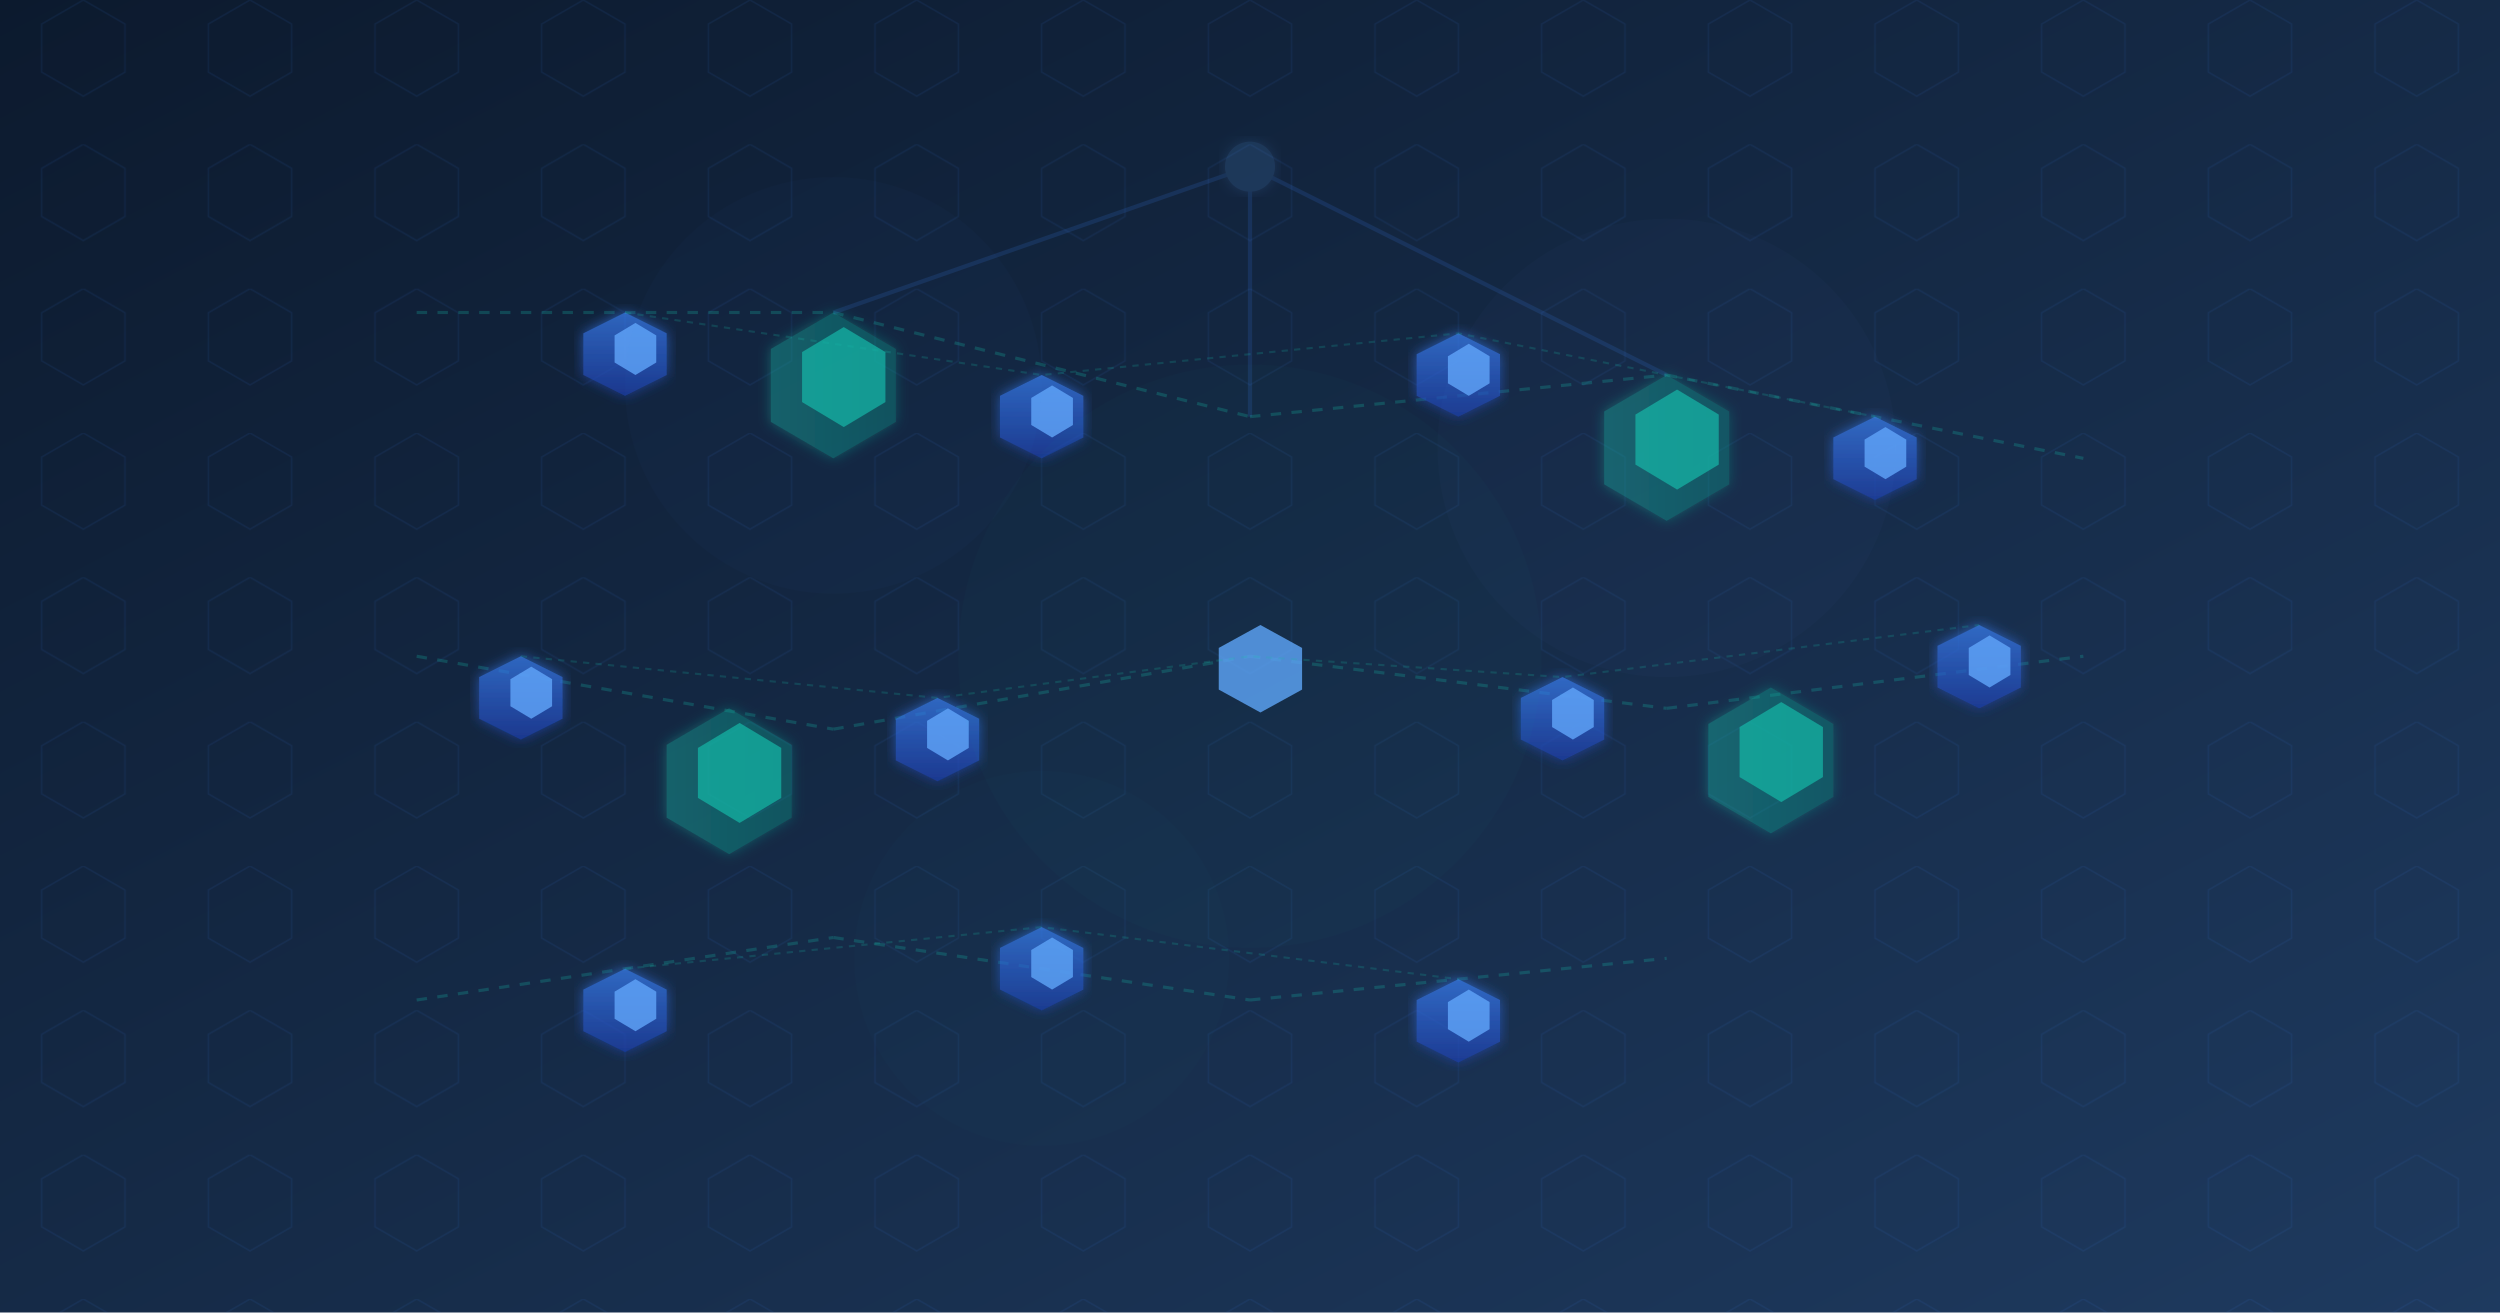
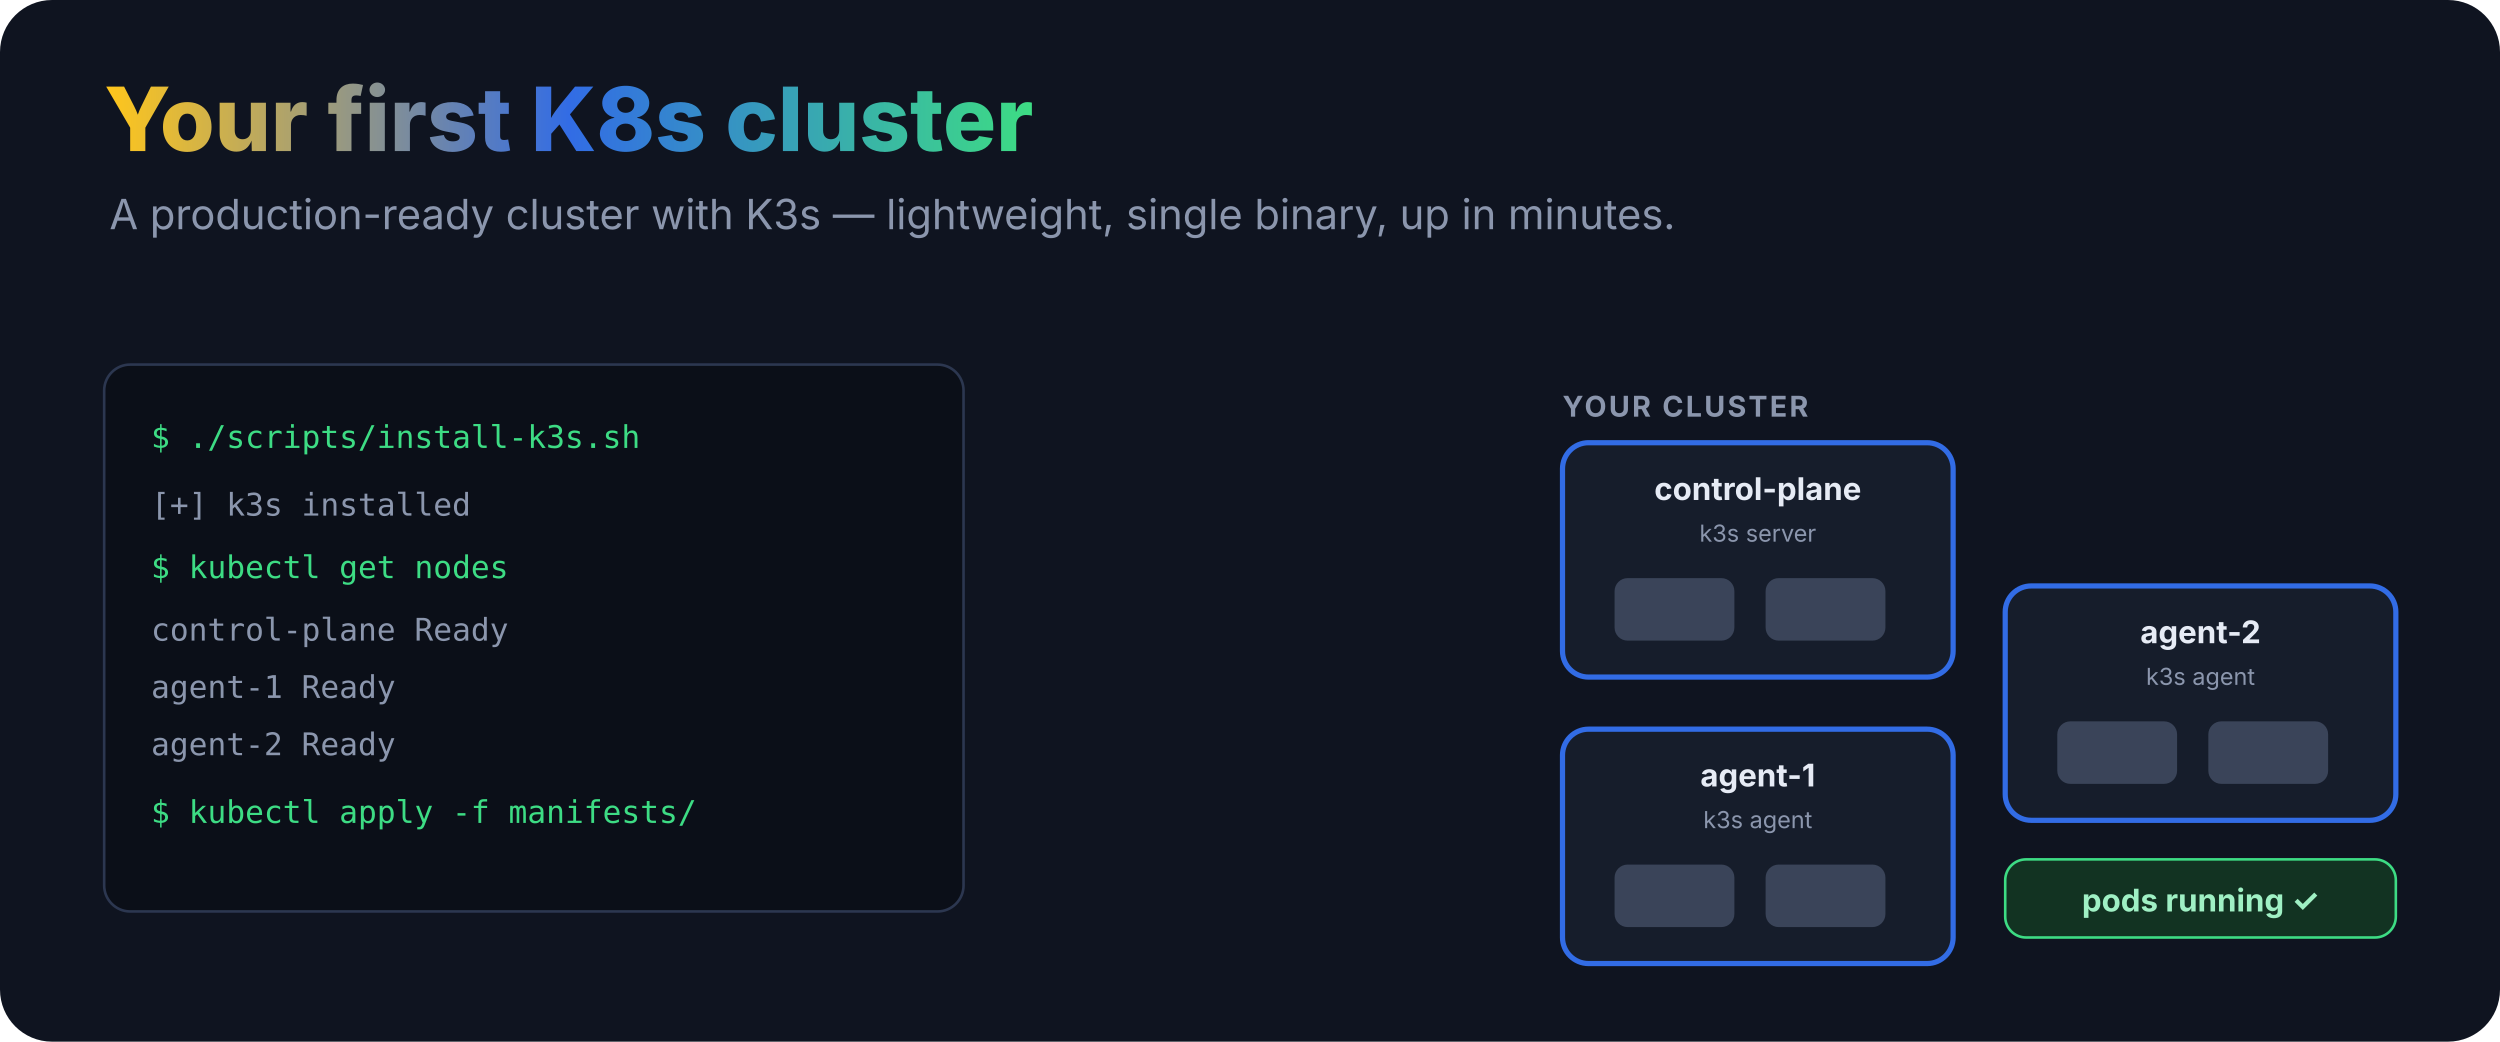
- <svg xmlns="http://www.w3.org/2000/svg" viewBox="0 0 1200 630" width="1200" height="630">
+ <svg xmlns="http://www.w3.org/2000/svg" viewBox="0 0 960 400" width="960" height="400" role="img" aria-labelledby="t d">
  <defs>
-     <linearGradient id="bg-gradient" x1="0%" y1="0%" x2="100%" y2="100%">
-       <stop offset="0%" stop-color="#0c1a2e" />
-       <stop offset="100%" stop-color="#1e3a5f" />
+     <linearGradient id="title" x1="0" x2="1">
+       <stop offset="0" stop-color="#ffc61c" />
+       <stop offset=".5" stop-color="#326ce5" />
+       <stop offset="1" stop-color="#3ddc84" />
    </linearGradient>
-     <linearGradient id="pod-gradient" x1="0%" y1="0%" x2="0%" y2="100%">
-       <stop offset="0%" stop-color="#3b82f6" />
-       <stop offset="100%" stop-color="#1e40af" />
-     </linearGradient>
-     <linearGradient id="service-gradient" x1="0%" y1="0%" x2="100%" y2="0%">
-       <stop offset="0%" stop-color="#14b8a6" />
-       <stop offset="100%" stop-color="#0d9488" />
-     </linearGradient>
-     <filter id="glow">
-       <feGaussianBlur stdDeviation="3" result="blur" />
-       <feMerge>
-         <feMergeNode in="blur" />
-         <feMergeNode in="SourceGraphic" />
-       </feMerge>
-     </filter>
  </defs>
  <style>
-     @keyframes float-pod {
-       0%, 100% { transform: translateY(0); }
-       50% { transform: translateY(-10px); }
-     }
- 
-     @keyframes pulse-pod {
-       0%, 100% { transform: scale(1); opacity: 0.8; }
-       50% { transform: scale(1.1); opacity: 1; }
-     }
- 
-     @keyframes mesh-flow {
-       0% { stroke-dashoffset: 20; }
-       100% { stroke-dashoffset: 0; }
-     }
- 
-     @keyframes rotate-hexagon {
-       from { transform: rotate(0deg); }
-       to { transform: rotate(360deg); }
-     }
- 
-     @keyframes tree-pulse {
-       0%, 100% { opacity: 0.3; }
-       50% { opacity: 0.6; }
-     }
- 
-     .pod-node {
-       animation: float-pod 5s ease-in-out infinite;
-     }
- 
-     .service-node {
-       animation: pulse-pod 4s ease-in-out infinite;
-     }
- 
-     .mesh-line {
-       stroke-dasharray: 5 5;
-       animation: mesh-flow 2s linear infinite;
-     }
+     text { font-family: ui-sans-serif, system-ui, -apple-system, "Segoe UI", sans-serif; fill:#e6ebf5; }
+     .muted { fill:#8b96ad; } .mono { font-family: ui-monospace, SFMono-Regular, Menlo, monospace; }
+     @keyframes cmd { 0%,3.33% { opacity:0; transform:translateY(6px); } 7.22%,93.33% { opacity:1; transform:translateY(0); } 96.67%,100% { opacity:0 } } .cmd { animation:cmd 9.0s infinite; }
+     @keyframes cp { 0%,15.56% { opacity:0; transform:scale(.6); } 19.44%,93.33% { opacity:1; transform:scale(1); } 96.67%,100% { opacity:0 } } .cp { animation:cp 9.0s infinite; }
+     @keyframes a1 { 0%,24.44% { opacity:0; transform:scale(.6); } 28.33%,93.33% { opacity:1; transform:scale(1); } 96.67%,100% { opacity:0 } } .a1 { animation:a1 9.0s infinite; }
+     @keyframes a2 { 0%,31.11% { opacity:0; transform:scale(.6); } 35.00%,93.33% { opacity:1; transform:scale(1); } 96.67%,100% { opacity:0 } } .a2 { animation:a2 9.0s infinite; }
+     @keyframes pod0 { 0%,44.44% { fill:#3a4459 } 47.78%,95.56% { fill:#3ddc84 } 100% { fill:#3a4459 } } .pod0 { animation:pod0 9.0s infinite; }
+     @keyframes pod1 { 0%,47.22% { fill:#3a4459 } 50.56%,95.56% { fill:#3ddc84 } 100% { fill:#3a4459 } } .pod1 { animation:pod1 9.0s infinite; }
+     @keyframes pod2 { 0%,50.00% { fill:#3a4459 } 53.33%,95.56% { fill:#3ddc84 } 100% { fill:#3a4459 } } .pod2 { animation:pod2 9.0s infinite; }
+     @keyframes pod3 { 0%,52.78% { fill:#3a4459 } 56.11%,95.56% { fill:#3ddc84 } 100% { fill:#3a4459 } } .pod3 { animation:pod3 9.0s infinite; }
+     @keyframes pod4 { 0%,55.56% { fill:#3a4459 } 58.89%,95.56% { fill:#3ddc84 } 100% { fill:#3a4459 } } .pod4 { animation:pod4 9.0s infinite; }
+     @keyframes pod5 { 0%,58.33% { fill:#3a4459 } 61.67%,95.56% { fill:#3ddc84 } 100% { fill:#3a4459 } } .pod5 { animation:pod5 9.0s infinite; }
+     @keyframes ready { 0%,73.33% { opacity:0; } 77.22%,93.33% { opacity:1; } 96.67%,100% { opacity:0 } } .ready { animation:ready 9.0s infinite; }
+     @media (prefers-reduced-motion: reduce) { * { animation:none !important; } [class^=pod] { fill:#3ddc84 } }
  </style>
-   <rect width="1200" height="630" fill="url(#bg-gradient)" />
-   <g opacity="0.08">
-     <defs>
-       <pattern id="hexagons" width="80" height="69.28" patternUnits="userSpaceOnUse">
-         <polygon points="40,0 60,11.55 60,34.64 40,46.19 20,34.64 20,11.55" fill="none" stroke="#3b82f6" stroke-width="0.8" />
-       </pattern>
-     </defs>
-     <rect width="1200" height="630" fill="url(#hexagons)" />
+   <rect width="960" height="400" rx="20" fill="#0f1420" />
+   <text x="40" y="58" font-size="34" font-weight="800" style="fill:url(#title)">Your first K8s cluster</text>
+   <text x="42" y="88" font-size="16" class="muted">A production-ready cluster with K3s — lightweight, single binary, up in minutes.</text>
+   <rect x="40" y="140" width="330" height="210" rx="10" fill="#0b0f18" stroke="#2c3750" />
+   <g class="cmd">
+     <text x="58" y="172" font-size="12" class="mono" style="fill:#3ddc84">$ ./scripts/install-k3s.sh</text>
+     <text x="58" y="198" font-size="12" class="mono muted">[+] k3s installed</text>
+     <text x="58" y="222" font-size="12" class="mono" style="fill:#3ddc84">$ kubectl get nodes</text>
+     <text x="58" y="246" font-size="12" class="mono muted">control-plane  Ready</text>
+     <text x="58" y="268" font-size="12" class="mono muted">agent-1        Ready</text>
+     <text x="58" y="290" font-size="12" class="mono muted">agent-2        Ready</text>
+     <text x="58" y="316" font-size="12" class="mono" style="fill:#3ddc84">$ kubectl apply -f manifests/</text>
  </g>
-   <g class="service-mesh" opacity="0.25">
-     <line class="mesh-line" x1="200" y1="150" x2="400" y2="150" stroke="#14b8a6" stroke-width="1.5" />
-     <line class="mesh-line" x1="400" y1="150" x2="600" y2="200" stroke="#14b8a6" stroke-width="1.5" style="animation-delay: -0.5s" />
-     <line class="mesh-line" x1="600" y1="200" x2="800" y2="180" stroke="#14b8a6" stroke-width="1.5" style="animation-delay: -1s" />
-     <line class="mesh-line" x1="800" y1="180" x2="1000" y2="220" stroke="#14b8a6" stroke-width="1.5" style="animation-delay: -1.5s" />
-     <line class="mesh-line" x1="200" y1="315" x2="400" y2="350" stroke="#14b8a6" stroke-width="1.5" style="animation-delay: -0.3s" />
-     <line class="mesh-line" x1="400" y1="350" x2="600" y2="315" stroke="#14b8a6" stroke-width="1.5" style="animation-delay: -0.8s" />
-     <line class="mesh-line" x1="600" y1="315" x2="800" y2="340" stroke="#14b8a6" stroke-width="1.5" style="animation-delay: -1.3s" />
-     <line class="mesh-line" x1="800" y1="340" x2="1000" y2="315" stroke="#14b8a6" stroke-width="1.5" style="animation-delay: -1.8s" />
-     <line class="mesh-line" x1="200" y1="480" x2="400" y2="450" stroke="#14b8a6" stroke-width="1.5" style="animation-delay: -0.6s" />
-     <line class="mesh-line" x1="400" y1="450" x2="600" y2="480" stroke="#14b8a6" stroke-width="1.5" style="animation-delay: -1.1s" />
-     <line class="mesh-line" x1="600" y1="480" x2="800" y2="460" stroke="#14b8a6" stroke-width="1.5" style="animation-delay: -1.6s" />
+   <text x="600" y="160" font-size="11" font-weight="700" class="muted" letter-spacing=".08em">YOUR CLUSTER</text>
+   <g class="cp">
+     <rect x="600" y="170" width="150" height="90" rx="10" fill="#161d2b" stroke="#326ce5" stroke-width="2" />
+     <text x="675" y="192" text-anchor="middle" font-size="12" font-weight="700">control-plane</text>
+     <text x="675" y="208" text-anchor="middle" font-size="9" class="muted">k3s server</text>
  </g>
-   <g class="pod-cluster-1">
-     <g class="pod-node" style="animation-delay: 0s">
-       <polygon points="300,150 320,160 320,180 300,190 280,180 280,160" fill="url(#pod-gradient)" opacity="0.7" filter="url(#glow)" />
-       <polygon points="305,155 315,161 315,174 305,180 295,174 295,161" fill="#60a5fa" opacity="0.8" />
-     </g>
-     <g class="pod-node" style="animation-delay: -1s">
-       <polygon points="500,180 520,190 520,210 500,220 480,210 480,190" fill="url(#pod-gradient)" opacity="0.7" filter="url(#glow)" />
-       <polygon points="505,185 515,191 515,204 505,210 495,204 495,191" fill="#60a5fa" opacity="0.8" />
-     </g>
-     <g class="pod-node" style="animation-delay: -2s">
-       <polygon points="700,160 720,170 720,190 700,200 680,190 680,170" fill="url(#pod-gradient)" opacity="0.7" filter="url(#glow)" />
-       <polygon points="705,165 715,171 715,184 705,190 695,184 695,171" fill="#60a5fa" opacity="0.8" />
-     </g>
-     <g class="pod-node" style="animation-delay: -3s">
-       <polygon points="900,200 920,210 920,230 900,240 880,230 880,210" fill="url(#pod-gradient)" opacity="0.7" filter="url(#glow)" />
-       <polygon points="905,205 915,211 915,224 905,230 895,224 895,211" fill="#60a5fa" opacity="0.8" />
-     </g>
+   <g class="a1">
+     <rect x="600" y="280" width="150" height="90" rx="10" fill="#161d2b" stroke="#326ce5" stroke-width="2" />
+     <text x="675" y="302" text-anchor="middle" font-size="12" font-weight="700">agent-1</text>
+     <text x="675" y="318" text-anchor="middle" font-size="9" class="muted">k3s agent</text>
  </g>
-   <g class="pod-cluster-2">
-     <g class="pod-node" style="animation-delay: -0.5s">
-       <polygon points="250,315 270,325 270,345 250,355 230,345 230,325" fill="url(#pod-gradient)" opacity="0.7" filter="url(#glow)" />
-       <polygon points="255,320 265,326 265,339 255,345 245,339 245,326" fill="#60a5fa" opacity="0.8" />
-     </g>
-     <g class="pod-node" style="animation-delay: -1.5s">
-       <polygon points="450,335 470,345 470,365 450,375 430,365 430,345" fill="url(#pod-gradient)" opacity="0.7" filter="url(#glow)" />
-       <polygon points="455,340 465,346 465,359 455,365 445,359 445,346" fill="#60a5fa" opacity="0.8" />
-     </g>
-     <g class="pod-node" style="animation-delay: -2.5s">
-       <polygon points="600" cy="315" r="28" fill="url(#pod-gradient)" opacity="0.7" filter="url(#glow)" />
-       <polygon points="605,300 625,311 625,331 605,342 585,331 585,311" fill="#60a5fa" opacity="0.8" />
-     </g>
-     <g class="pod-node" style="animation-delay: -3.5s">
-       <polygon points="750,325 770,335 770,355 750,365 730,355 730,335" fill="url(#pod-gradient)" opacity="0.7" filter="url(#glow)" />
-       <polygon points="755,330 765,336 765,349 755,355 745,349 745,336" fill="#60a5fa" opacity="0.8" />
-     </g>
-     <g class="pod-node" style="animation-delay: -4.5s">
-       <polygon points="950,300 970,310 970,330 950,340 930,330 930,310" fill="url(#pod-gradient)" opacity="0.7" filter="url(#glow)" />
-       <polygon points="955,305 965,311 965,324 955,330 945,324 945,311" fill="#60a5fa" opacity="0.8" />
-     </g>
+   <g class="a2">
+     <rect x="770" y="225" width="150" height="90" rx="10" fill="#161d2b" stroke="#326ce5" stroke-width="2" />
+     <text x="845" y="247" text-anchor="middle" font-size="12" font-weight="700">agent-2</text>
+     <text x="845" y="263" text-anchor="middle" font-size="9" class="muted">k3s agent</text>
  </g>
-   <g class="pod-cluster-3">
-     <g class="pod-node" style="animation-delay: -1s">
-       <polygon points="300,465 320,475 320,495 300,505 280,495 280,475" fill="url(#pod-gradient)" opacity="0.7" filter="url(#glow)" />
-       <polygon points="305,470 315,476 315,489 305,495 295,489 295,476" fill="#60a5fa" opacity="0.8" />
-     </g>
-     <g class="pod-node" style="animation-delay: -2s">
-       <polygon points="500,445 520,455 520,475 500,485 480,475 480,455" fill="url(#pod-gradient)" opacity="0.7" filter="url(#glow)" />
-       <polygon points="505,450 515,456 515,469 505,475 495,469 495,456" fill="#60a5fa" opacity="0.8" />
-     </g>
-     <g class="pod-node" style="animation-delay: -3s">
-       <polygon points="700,470 720,480 720,500 700,510 680,500 680,480" fill="url(#pod-gradient)" opacity="0.7" filter="url(#glow)" />
-       <polygon points="705,475 715,481 715,494 705,500 695,494 695,481" fill="#60a5fa" opacity="0.8" />
-     </g>
+   <rect class="pod0" x="620" y="222" width="46" height="24" rx="5" fill="#3a4459" />
+   <rect class="pod1" x="678" y="222" width="46" height="24" rx="5" fill="#3a4459" />
+   <rect class="pod2" x="620" y="332" width="46" height="24" rx="5" fill="#3a4459" />
+   <rect class="pod3" x="678" y="332" width="46" height="24" rx="5" fill="#3a4459" />
+   <rect class="pod4" x="790" y="277" width="46" height="24" rx="5" fill="#3a4459" />
+   <rect class="pod5" x="848" y="277" width="46" height="24" rx="5" fill="#3a4459" />
+   <g class="ready">
+     <rect x="770" y="330" width="150" height="30" rx="8" fill="#123322" stroke="#3ddc84" />
+     <text x="845" y="350" text-anchor="middle" font-size="12" font-weight="700" style="fill:#9ff0c4">pods running ✓</text>
  </g>
-   <g class="services">
-     <g class="service-node" style="animation-delay: 0s">
-       <polygon points="400,150 430,167.5 430,202.5 400,220 370,202.5 370,167.5" fill="url(#service-gradient)" opacity="0.4" filter="url(#glow)" />
-       <polygon points="405,157 425,169 425,193 405,205 385,193 385,169" fill="#14b8a6" opacity="0.7" />
-     </g>
-     <g class="service-node" style="animation-delay: -1.5s">
-       <polygon points="800,180 830,197.5 830,232.5 800,250 770,232.5 770,197.5" fill="url(#service-gradient)" opacity="0.4" filter="url(#glow)" />
-       <polygon points="805,187 825,199 825,223 805,235 785,223 785,199" fill="#14b8a6" opacity="0.7" />
-     </g>
-     <g class="service-node" style="animation-delay: -3s">
-       <polygon points="350,340 380,357.5 380,392.5 350,410 320,392.5 320,357.5" fill="url(#service-gradient)" opacity="0.4" filter="url(#glow)" />
-       <polygon points="355,347 375,359 375,383 355,395 335,383 335,359" fill="#14b8a6" opacity="0.7" />
-     </g>
-     <g class="service-node" style="animation-delay: -4.5s">
-       <polygon points="850,330 880,347.5 880,382.5 850,400 820,382.5 820,347.5" fill="url(#service-gradient)" opacity="0.4" filter="url(#glow)" />
-       <polygon points="855,337 875,349 875,373 855,385 835,373 835,349" fill="#14b8a6" opacity="0.7" />
-     </g>
-   </g>
-   <g class="hierarchy" opacity="0.15">
-     <line x1="600" y1="80" x2="400" y2="150" stroke="#3b82f6" stroke-width="2" class="tree-pulse" />
-     <line x1="600" y1="80" x2="600" y2="200" stroke="#3b82f6" stroke-width="2" class="tree-pulse" style="animation-delay: -1s" />
-     <line x1="600" y1="80" x2="800" y2="180" stroke="#3b82f6" stroke-width="2" class="tree-pulse" style="animation-delay: -2s" />
-     <circle cx="600" cy="80" r="12" fill="#60a5fa" filter="url(#glow)" />
-   </g>
-   <g opacity="0.2">
-     <path d="M300,150 L500,180 L700,160 L900,200" stroke="#14b8a6" stroke-width="1" fill="none" stroke-dasharray="3 3">
-       <animate attributeName="stroke-dashoffset" from="0" to="12" dur="3s" repeatCount="indefinite" />
-     </path>
-     <path d="M250,315 L450,335 L600,315 L750,325 L950,300" stroke="#14b8a6" stroke-width="1" fill="none" stroke-dasharray="3 3">
-       <animate attributeName="stroke-dashoffset" from="0" to="12" dur="3s" repeatCount="indefinite" begin="1s" />
-     </path>
-     <path d="M300,465 L500,445 L700,470" stroke="#14b8a6" stroke-width="1" fill="none" stroke-dasharray="3 3">
-       <animate attributeName="stroke-dashoffset" from="0" to="12" dur="3s" repeatCount="indefinite" begin="2s" />
-     </path>
-   </g>
-   <circle cx="400" cy="185" r="100" fill="#3b82f6" opacity="0.02">
-     <animate attributeName="opacity" values="0.02;0.06;0.02" dur="6s" repeatCount="indefinite" />
-   </circle>
-   <circle cx="600" cy="315" r="140" fill="#14b8a6" opacity="0.02">
-     <animate attributeName="opacity" values="0.02;0.07;0.02" dur="7s" repeatCount="indefinite" />
-   </circle>
-   <circle cx="800" cy="215" r="110" fill="#60a5fa" opacity="0.02">
-     <animate attributeName="opacity" values="0.02;0.06;0.02" dur="8s" repeatCount="indefinite" />
-   </circle>
-   <circle cx="500" cy="460" r="90" fill="#0d9488" opacity="0.02">
-     <animate attributeName="opacity" values="0.02;0.05;0.02" dur="6.5s" repeatCount="indefinite" />
-   </circle>
</svg>
